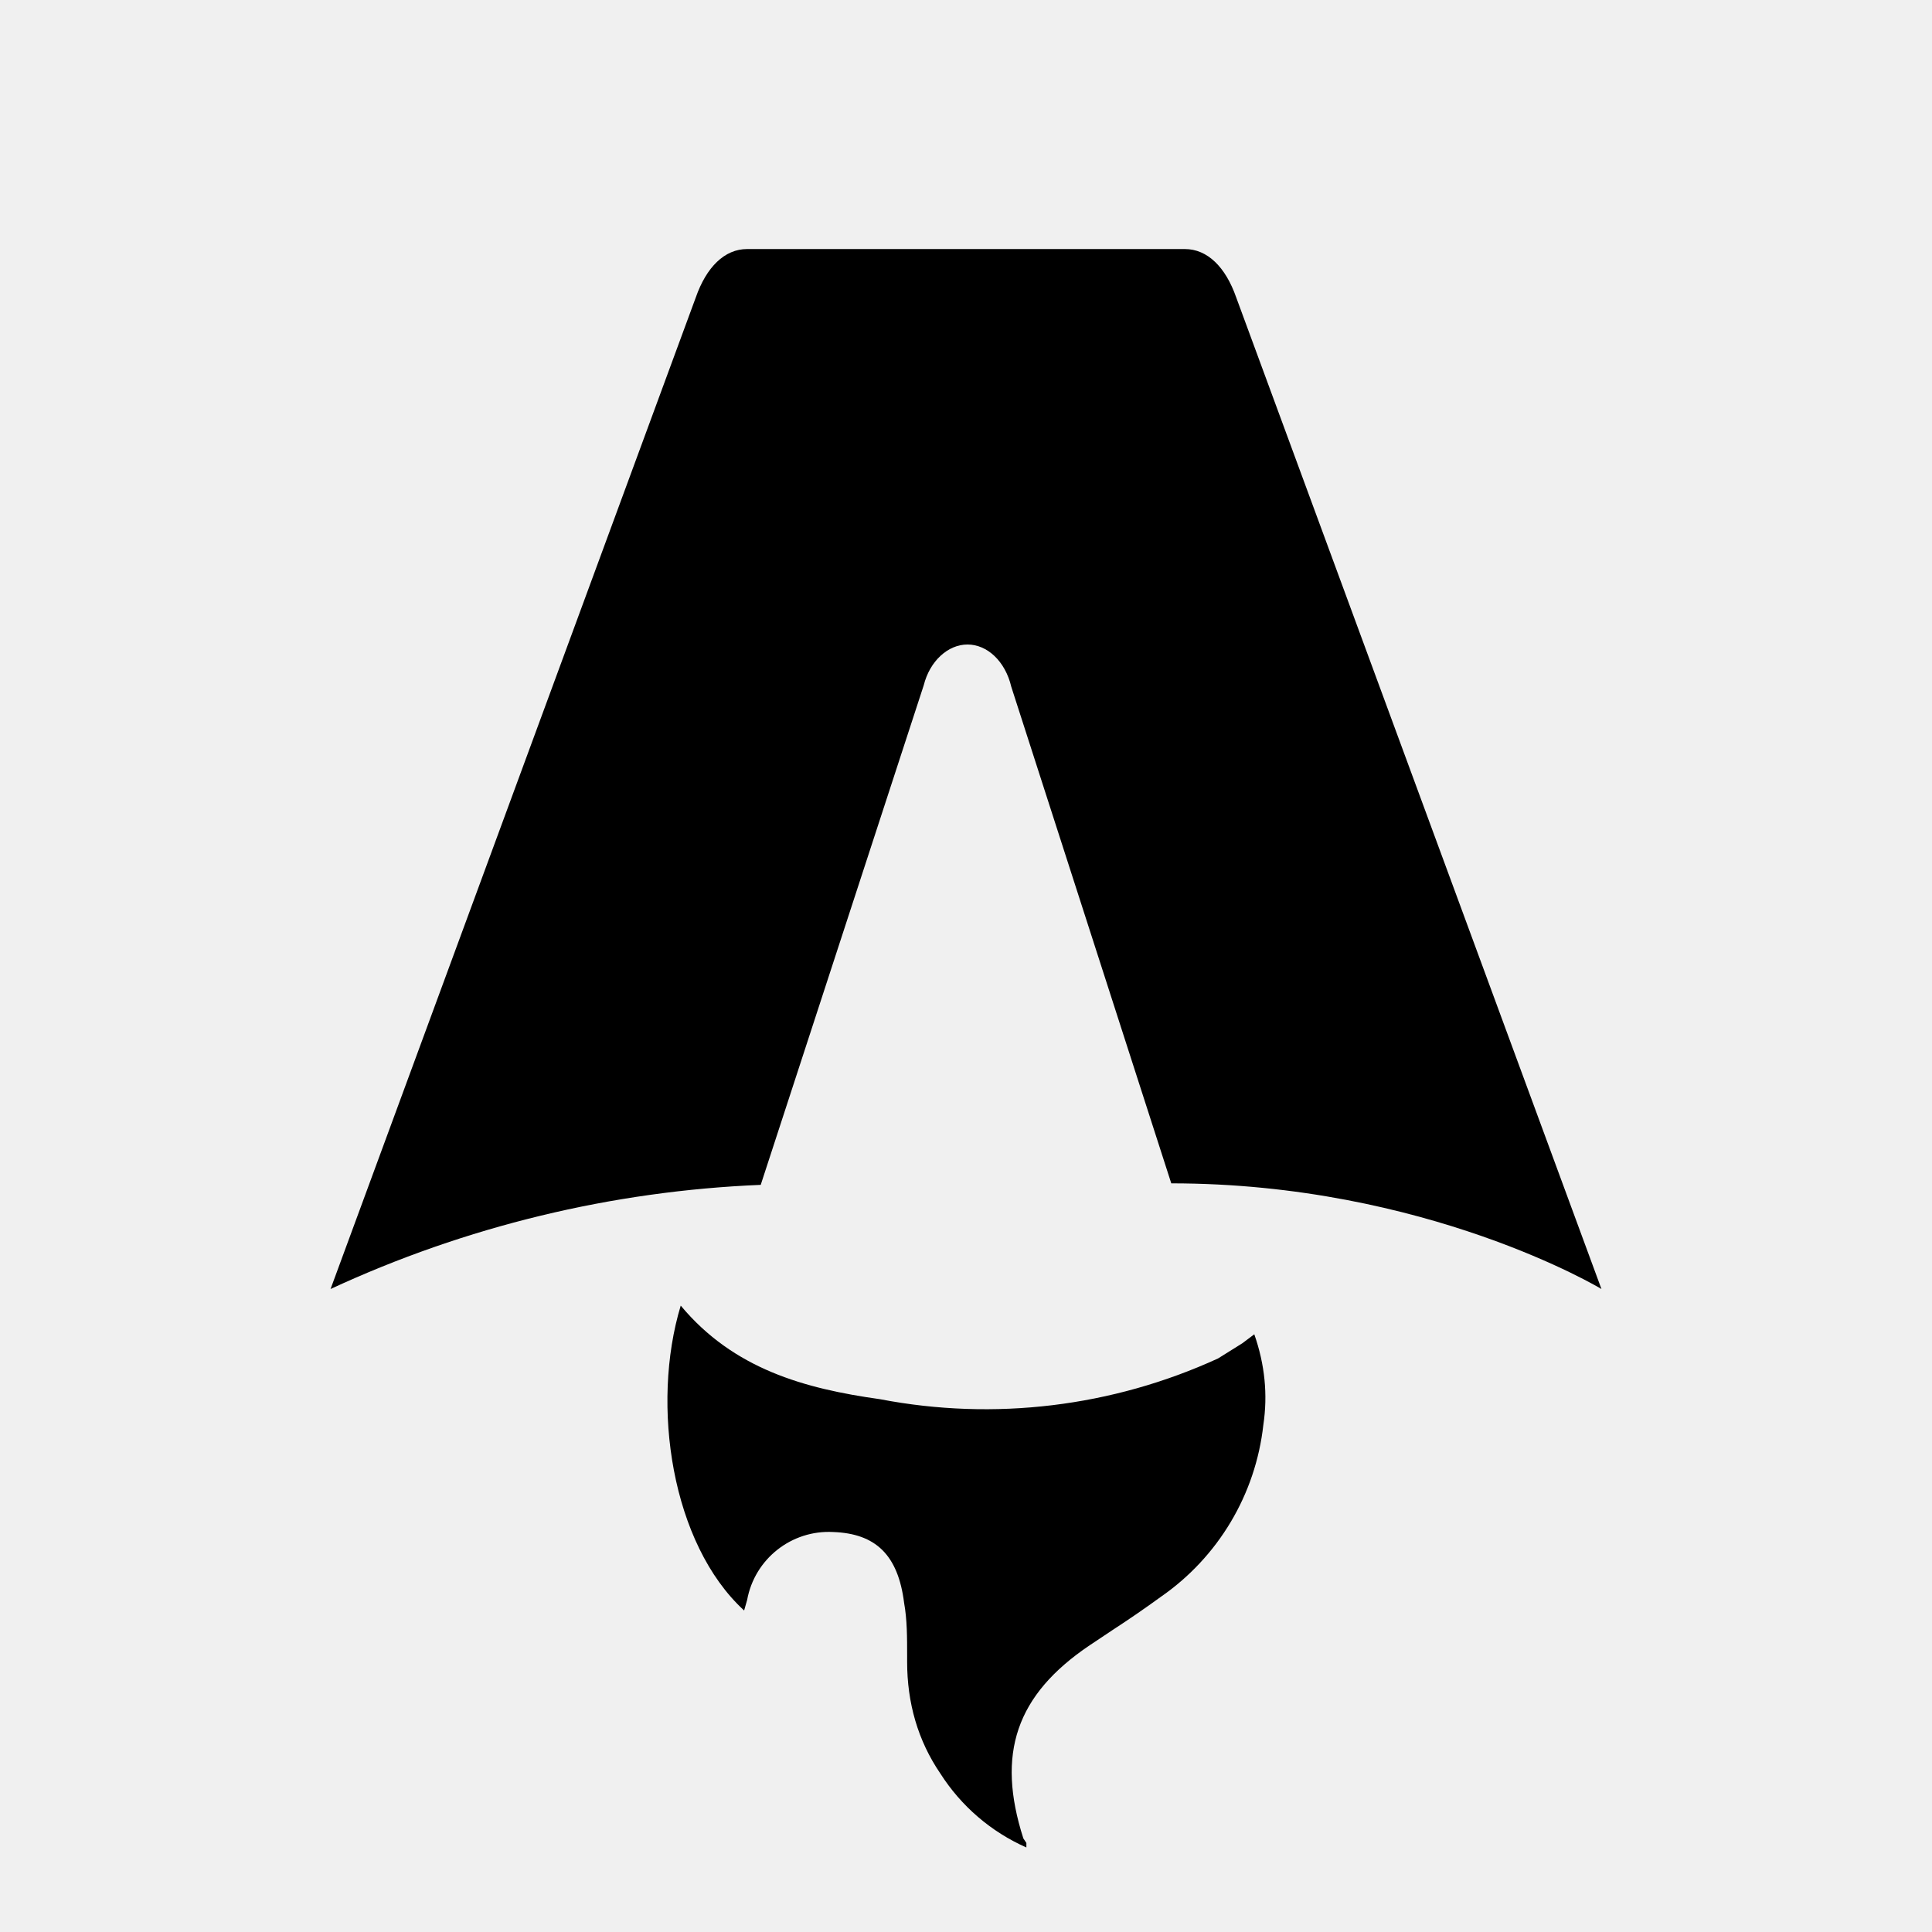
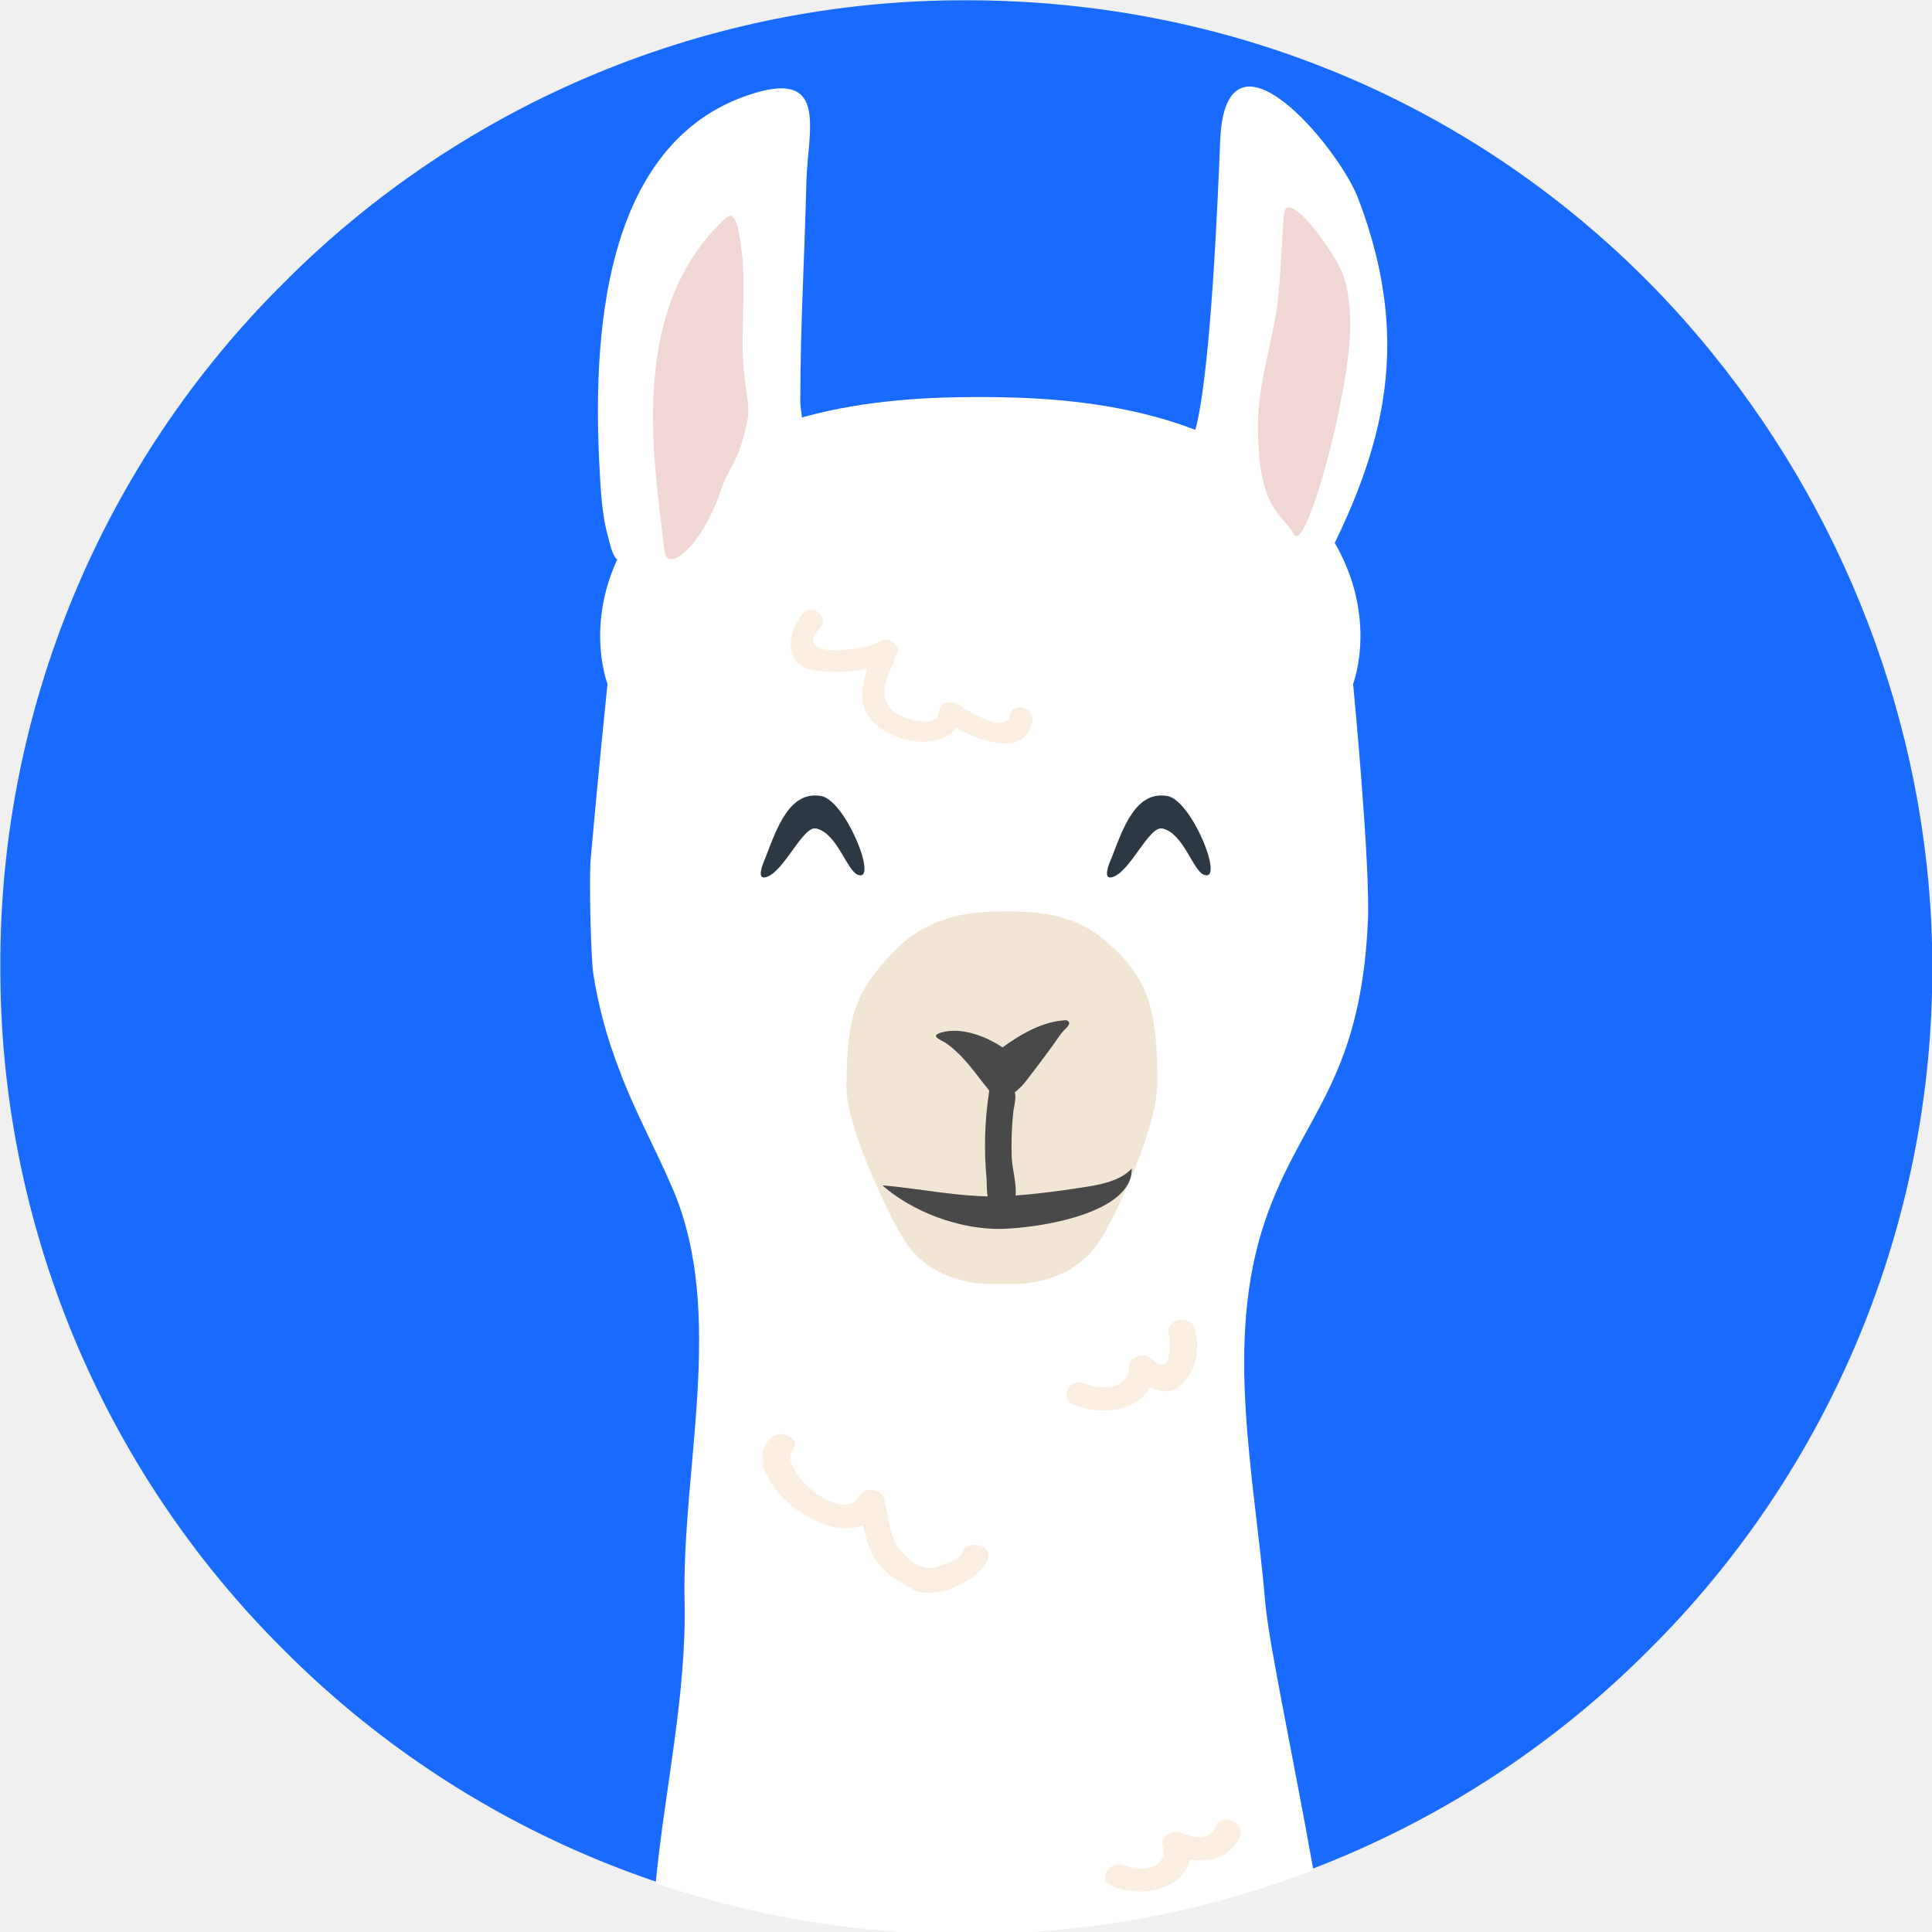
- <svg xmlns="http://www.w3.org/2000/svg" fill="none" viewBox="0 0 128 128">
-   <path d="M50.4 78.5a75.1 75.1 0 0 0-28.5 6.9l24.2-65.7c.7-2 1.9-3.2 3.4-3.2h29c1.5 0 2.7 1.2 3.4 3.2l24.2 65.7s-11.6-7-28.5-7L67 45.5c-.4-1.7-1.6-2.8-2.9-2.8-1.3 0-2.5 1.1-2.9 2.7L50.4 78.5Zm-1.1 28.2Zm-4.2-20.2c-2 6.6-.6 15.8 4.2 20.2a17.5 17.5 0 0 1 .2-.7 5.5 5.5 0 0 1 5.7-4.5c2.8.1 4.3 1.5 4.7 4.7.2 1.1.2 2.3.2 3.5v.4c0 2.7.7 5.2 2.2 7.4a13 13 0 0 0 5.7 4.9v-.3l-.2-.3c-1.8-5.6-.5-9.5 4.4-12.8l1.5-1a73 73 0 0 0 3.2-2.2 16 16 0 0 0 6.8-11.4c.3-2 .1-4-.6-6l-.8.6-1.6 1a37 37 0 0 1-22.4 2.7c-5-.7-9.7-2-13.2-6.2Z" />
-   <style>
-         path { fill: #000; }
-         @media (prefers-color-scheme: dark) {
-             path { fill: #FFF; }
-         }
-     </style>
+ <svg xmlns="http://www.w3.org/2000/svg" xml:space="preserve" viewBox="0 0 256 256" width="256" height="256">
+   <path d="M2268.2 2512.3a953.7 953.7 0 0 1-50 57c-180.5 189.5-426.2 294-691.6 294A953.7 953.7 0 0 1 847.8 2582a952.7 952.7 0 0 1-281.2-678.8 953.8 953.8 0 0 1 281.2-678.9 953.7 953.7 0 0 1 678.8-281.1 953.7 953.7 0 0 1 678.8 281.1 953.7 953.7 0 0 1 281.2 678.9c0 219.2-78.9 437.2-218.4 609" style="fill:#196aff;fill-opacity:1;fill-rule:nonzero;stroke:none;stroke-width:.366" transform="matrix(.13333 0 0 -.13333 -75.5 381.8)" />
+   <path d="M1823.7 1650.9c35.7 104.2 94.7 136.1 102 297 2.6 56.5-14.7 236-14.7 236s28 72-25.8 152.3c-83.5 124.3-255.4 132.8-345.7 132.8-90.3 0-260.2-8.5-343.7-132.8C1142 2256 1170 2184 1170 2184s-9.5-92.4-16.7-173.8c-1.7-19.1.1-94.7 2.4-113a453 453 0 0 1 25.8-96.2c14.4-39.6 36.8-79.9 54-120.5 51.8-122.8 8.4-274.9 11.1-407.3 2.2-94-20-189.3-28.7-281.2a960.4 960.4 0 0 1 308.7-50.6 958.6 958.6 0 0 1 344.9 63.6c-20.4 115-44.1 224.2-47.8 265.9-10.6 125.9-41.3 259.4 0 380" style="fill:#fff;fill-opacity:1;fill-rule:nonzero;stroke:none;stroke-width:.367" transform="matrix(.13333 0 0 -.13333 -75.5 381.8)" />
+   <path d="M1162.9 2383.9c1.1-18.8 3-38 8.3-56.2 1.6-5.7 4-19.7 11.4-21.8 9-2.6 25.9 8.3 32.3 13 12.3 9 23.9 18.5 36.2 27.6 8 6 16.5 10.5 24.3 16.5 8.4 6.6 14.7 14.5 21.7 22.2 8.4 9.4 14.8 19 21.3 29.5 5.1 8.2 37.1 13.5 42.2 21 5.6 8.3 1 18.6 1 28.7 0 74.2 4.4 147.6 6.1 220.3 1.8 50 21.4 109.2-53.4 85.8-160.3-50-158.5-271.3-151.4-386.6M1869.1 2279.7c-1.6 1.8-4.2 3.2-6.3 4.8a208 208 0 0 0-25.1 21.5c-9.4 9.6-19.2 19-28.2 28.9-7.9 8.7-17.3 16.6-25 25.6-5.1 6-10 12.3-14.6 18.5-2.3 3.2-3.5 7-5.3 10.4-2.7 5-40 10.1-36.2 15 6.3 8.3 20.3 15.4 23.7 25 17.2 48.6 24.8 244.5 26.8 294.5 5.4 127.8 117.6-6.3 137.2-57.7 57-149.7 23.2-258.8-46.3-386.6" style="fill:#fff;fill-opacity:1;fill-rule:nonzero;stroke:none;stroke-width:.366" transform="matrix(.13333 0 0 -.13333 -75.5 381.8)" />
+   <path d="M1716.5 1787.9c-.1 73.8-9.3 103.6-50.4 139.7-25.8 22.6-55.9 31.2-103.8 30-47.9 1.2-82.4-13.4-107.3-39.2-37.5-39-47.4-62-47.5-135.9 0-39.9 43-128.1 55.7-148.5 21.3-36 60.6-48.9 99.1-46.2 38.6-2.7 77.9 10.3 99.1 46.2 12.8 20.4 55.1 107 55 153.9" style="fill:#f1e6d3;fill-opacity:1;fill-rule:nonzero;stroke:none;stroke-width:.366" transform="matrix(.13333 0 0 -.13333 -75.5 381.8)" />
+   <path d="M1226.6 2316c-9.6 86.2-38.6 240 61.5 331.3 11 10.1 14-24.2 15.8-38 2.6-19 0-73.5.4-92.6.7-36.1 8.3-55 4.7-71.5-9.6-45-17.3-42.2-26.5-69.6-18.3-54.4-53.3-83-55.9-59.5M1851.7 2333c10.3-18.2 37 80.3 45.4 123.2 8 40.3 18 93.8 4 133.9-7.4 21.5-53 84.5-58.4 62.9-2-8.5-3.2-71.1-8.3-101.1-6.4-37.1-18-73.8-18-111.6-.2-84.5 25.3-88 35.3-107.2" style="fill:#f1d7d4;fill-opacity:1;fill-rule:nonzero;stroke:none;stroke-width:.366" transform="matrix(.13333 0 0 -.13333 -75.5 381.8)" />
+   <path d="M1522 1319.7c-2.2-6.5-18.6-11.4-24.8-13.3-14.9-4.9-28.1 6.9-36.4 16.8-11.6 13.7-11.3 35.6-16.2 51.6-2.9 9.7-19.5 11-24.5 2-16.6-29.8-81.1 26.4-66.1 45.2 9.9 12.3-13.8 23.2-23.6 11-29-36.1 49-103.4 93.6-85.2 2-9 4-18 8-26.6 7.4-16.9 23.9-27.8 41-37 23.1-12.4 68.2 9.5 75 30.3 4.9 14.5-21.2 19.7-26 5.2M1727.6 1538.2c2.4-10 2.8-44-16-25.4-7.5 7.5-22.6 3-23.2-7-1.4-23.4-24.9-24-45.1-16.9-16 5.6-24.6-16.6-8.6-22.1 29.7-10.4 62-4.6 74.7 17.8 10.1-4.7 21.5-6 30.7 2.6 16 15 18.4 36.2 13.7 55.7-3.5 14.8-29.7 10.1-26.2-4.7M1775 1049.2c-7-14.3-19.8-13.4-33.6-7.4-10.1 4.4-22.6-2.8-19.6-13 6.2-20.6-19.7-26.6-37.3-19.3-15.4 6.5-28.8-13.8-13.2-20.3 31.6-13.2 71.7-1.6 77.5 26.2 20.4-3.3 39.8 2.4 49.4 22.3 6.7 13.6-16.4 25.4-23.2 11.5M1569.8 2153.3c-3.3-20.2-41.1 3.3-50.5 9.7-8.3 5.5-19 2.1-20-7.3-1.4-12.7-18.5-9-26.3-7.4-14.8 3-27.4 12.2-27.7 26-.4 13.6 8.2 27.7 12.6 40.4 2.9 8-8.7 17-17.2 11.5-15.2-9.7-88.7-18.5-59.4 13.6 9.3 10.2-7.1 24.8-16.6 14.5-13.5-14.8-22.6-48.7 6.6-56 15.5-3.7 37.8-3.5 56.8.8-8-25.5-9.6-48.8 23.2-65.1 22.1-11.1 52.5-11 65.4 6 27.2-14.5 69.7-28.7 75.6 7.8 2.1 13-20.4 18.5-22.5 5.5" style="fill:#faeee0;fill-opacity:1;fill-rule:nonzero;stroke:none;stroke-width:.366" transform="matrix(.13333 0 0 -.13333 -75.5 381.8)" />
+   <path d="M1443 1685.6c39.4-3.4 78.8-12.3 118.5-10.9 25.4 1 51.7 4.5 76.8 8.2 18.2 2.7 40.5 6 52.7 19.4 1-45-92.6-59.1-128.9-60-42.1-1-89.5 17.2-119 43.3" style="fill:#494949;fill-opacity:1;fill-rule:nonzero;stroke:none;stroke-width:.366" transform="matrix(.13333 0 0 -.13333 -75.5 381.8)" />
+   <path d="M1549.4 1779.5a353.5 353.5 0 0 1-2.7-87.3c.7-7.6-1.3-25.7 8.8-29.5 8.2-3 18.3 2.7 19.7 10.1 2.2 12.5-3 28.2-3.5 41-.5 14.9 0 29.8 1.6 44.7 1 8.8 5.9 20.7-4.2 27-7.4 4.5-18.3 2.8-19.7-6" style="fill:#494949;fill-opacity:1;fill-rule:nonzero;stroke:none;stroke-width:.366" transform="matrix(.13333 0 0 -.13333 -75.5 381.8)" />
+   <path d="M1626 1849.7c-23.7-1-45.7-14.2-63.4-27-16.1 10.7-40.5 20.5-60.7 14.8-12-3.4-1.1-7.1 4-10.3 9.2-6.2 16.8-14.2 23.7-22.4 10.3-12.6 19.6-25.8 30.7-38 7.6 5.6 15 11.1 21.6 17.6 3.1 3 28.5 37 32.4 42.7 2.4 3.6 5 7.4 7.8 10.8 2.9 3.5 11 9 3.9 11.8" style="fill:#494949;fill-opacity:1;fill-rule:nonzero;stroke:none;stroke-width:.366" transform="matrix(.13333 0 0 -.13333 -75.5 381.8)" />
+   <path d="M1326.5 2010c11.7 30.3 24.3 68.4 56.3 62.4 24.2-5.2 56.7-86.2 36-78.2-11.3 4.4-20.3 41.1-41.4 46-13.4 3-32-43.6-50-48.4-8.7-2.3-4.3 10.4-.9 18.2M1670.6 2010c11.7 30.3 24.2 68.4 56.3 62.4 24.2-5.2 56.7-86.2 35.9-78.2-11.3 4.4-20.2 41.1-41.3 46-13.5 3-32-43.6-50-48.4-8.7-2.3-4.4 10.4-1 18.2" style="fill:#2c3844;fill-opacity:1;fill-rule:nonzero;stroke:none;stroke-width:.366" transform="matrix(.13333 0 0 -.13333 -75.5 381.8)" />
</svg>
